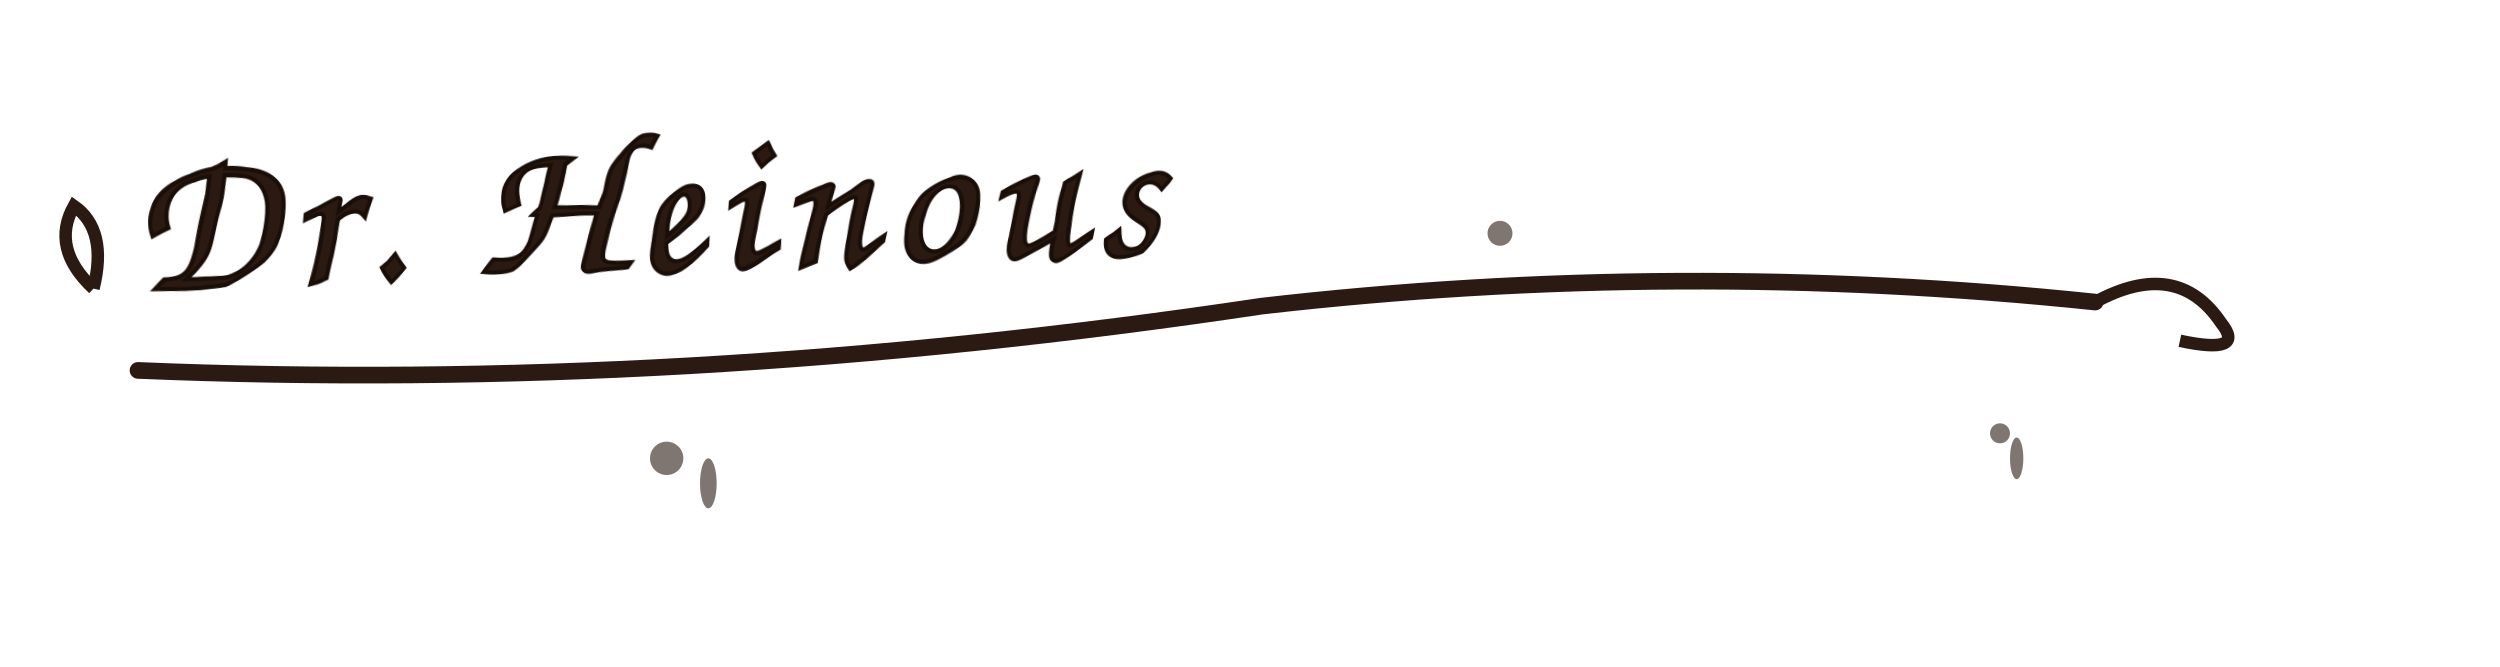
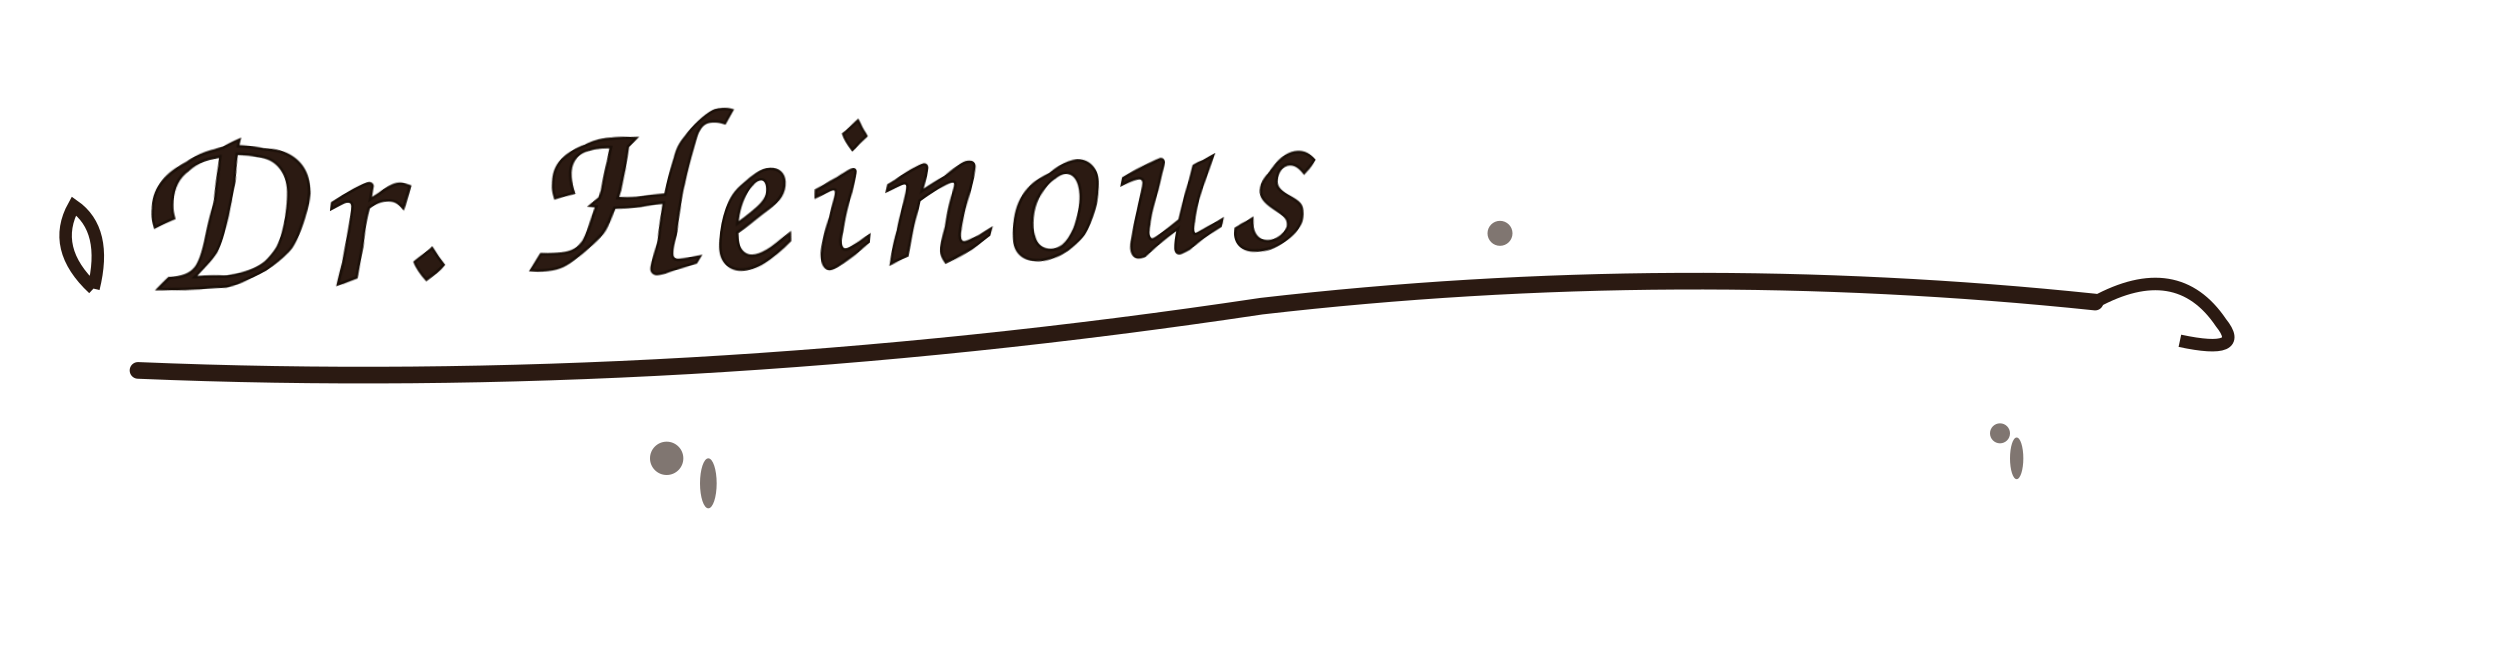
<svg xmlns="http://www.w3.org/2000/svg" viewBox="0 0 300 80" style="background: transparent;">
  <defs>
    <style>
      .signature-text {
-         font-family: 'Creepster', cursive, serif;
-         font-size: 24px;
+         font-family: 'Homemade Apple', cursive, serif;
+         font-size: 28px;
        fill: #2b1a12;
        stroke: #1a0f08;
-         stroke-width: 0.5;
+         stroke-width: 0.3;
        filter: url(#roughPaper);
      }
      .ink-splatter {
        fill: #2b1a12;
        opacity: 0.6;
      }
    </style>
    <filter id="roughPaper">
      <feTurbulence baseFrequency="0.04" numOctaves="3" result="noise" seed="1" />
      <feDisplacementMap in="SourceGraphic" in2="noise" scale="1" />
    </filter>
  </defs>
  <g transform="rotate(-2)">
    <text x="15" y="35" class="signature-text" style="font-style: italic; letter-spacing: 2px;">
      Dr. Heinous
    </text>
    <path d="M 15 45 Q 80 50 150 42 Q 200 38 250 45" stroke="#2b1a12" stroke-width="2" fill="none" stroke-linecap="round" />
    <path d="M 10 35 Q 5 30 8 25 Q 12 28 10 35" stroke="#2b1a12" stroke-width="1.5" fill="none" />
    <path d="M 250 45 Q 260 40 265 48 Q 268 52 260 50" stroke="#2b1a12" stroke-width="1.5" fill="none" />
  </g>
  <circle cx="80" cy="55" r="2" class="ink-splatter" />
  <circle cx="180" cy="28" r="1.5" class="ink-splatter" />
  <circle cx="240" cy="52" r="1.2" class="ink-splatter" />
  <ellipse cx="85" cy="58" rx="1" ry="3" class="ink-splatter" />
  <ellipse cx="242" cy="55" rx="0.8" ry="2.5" class="ink-splatter" />
</svg>
